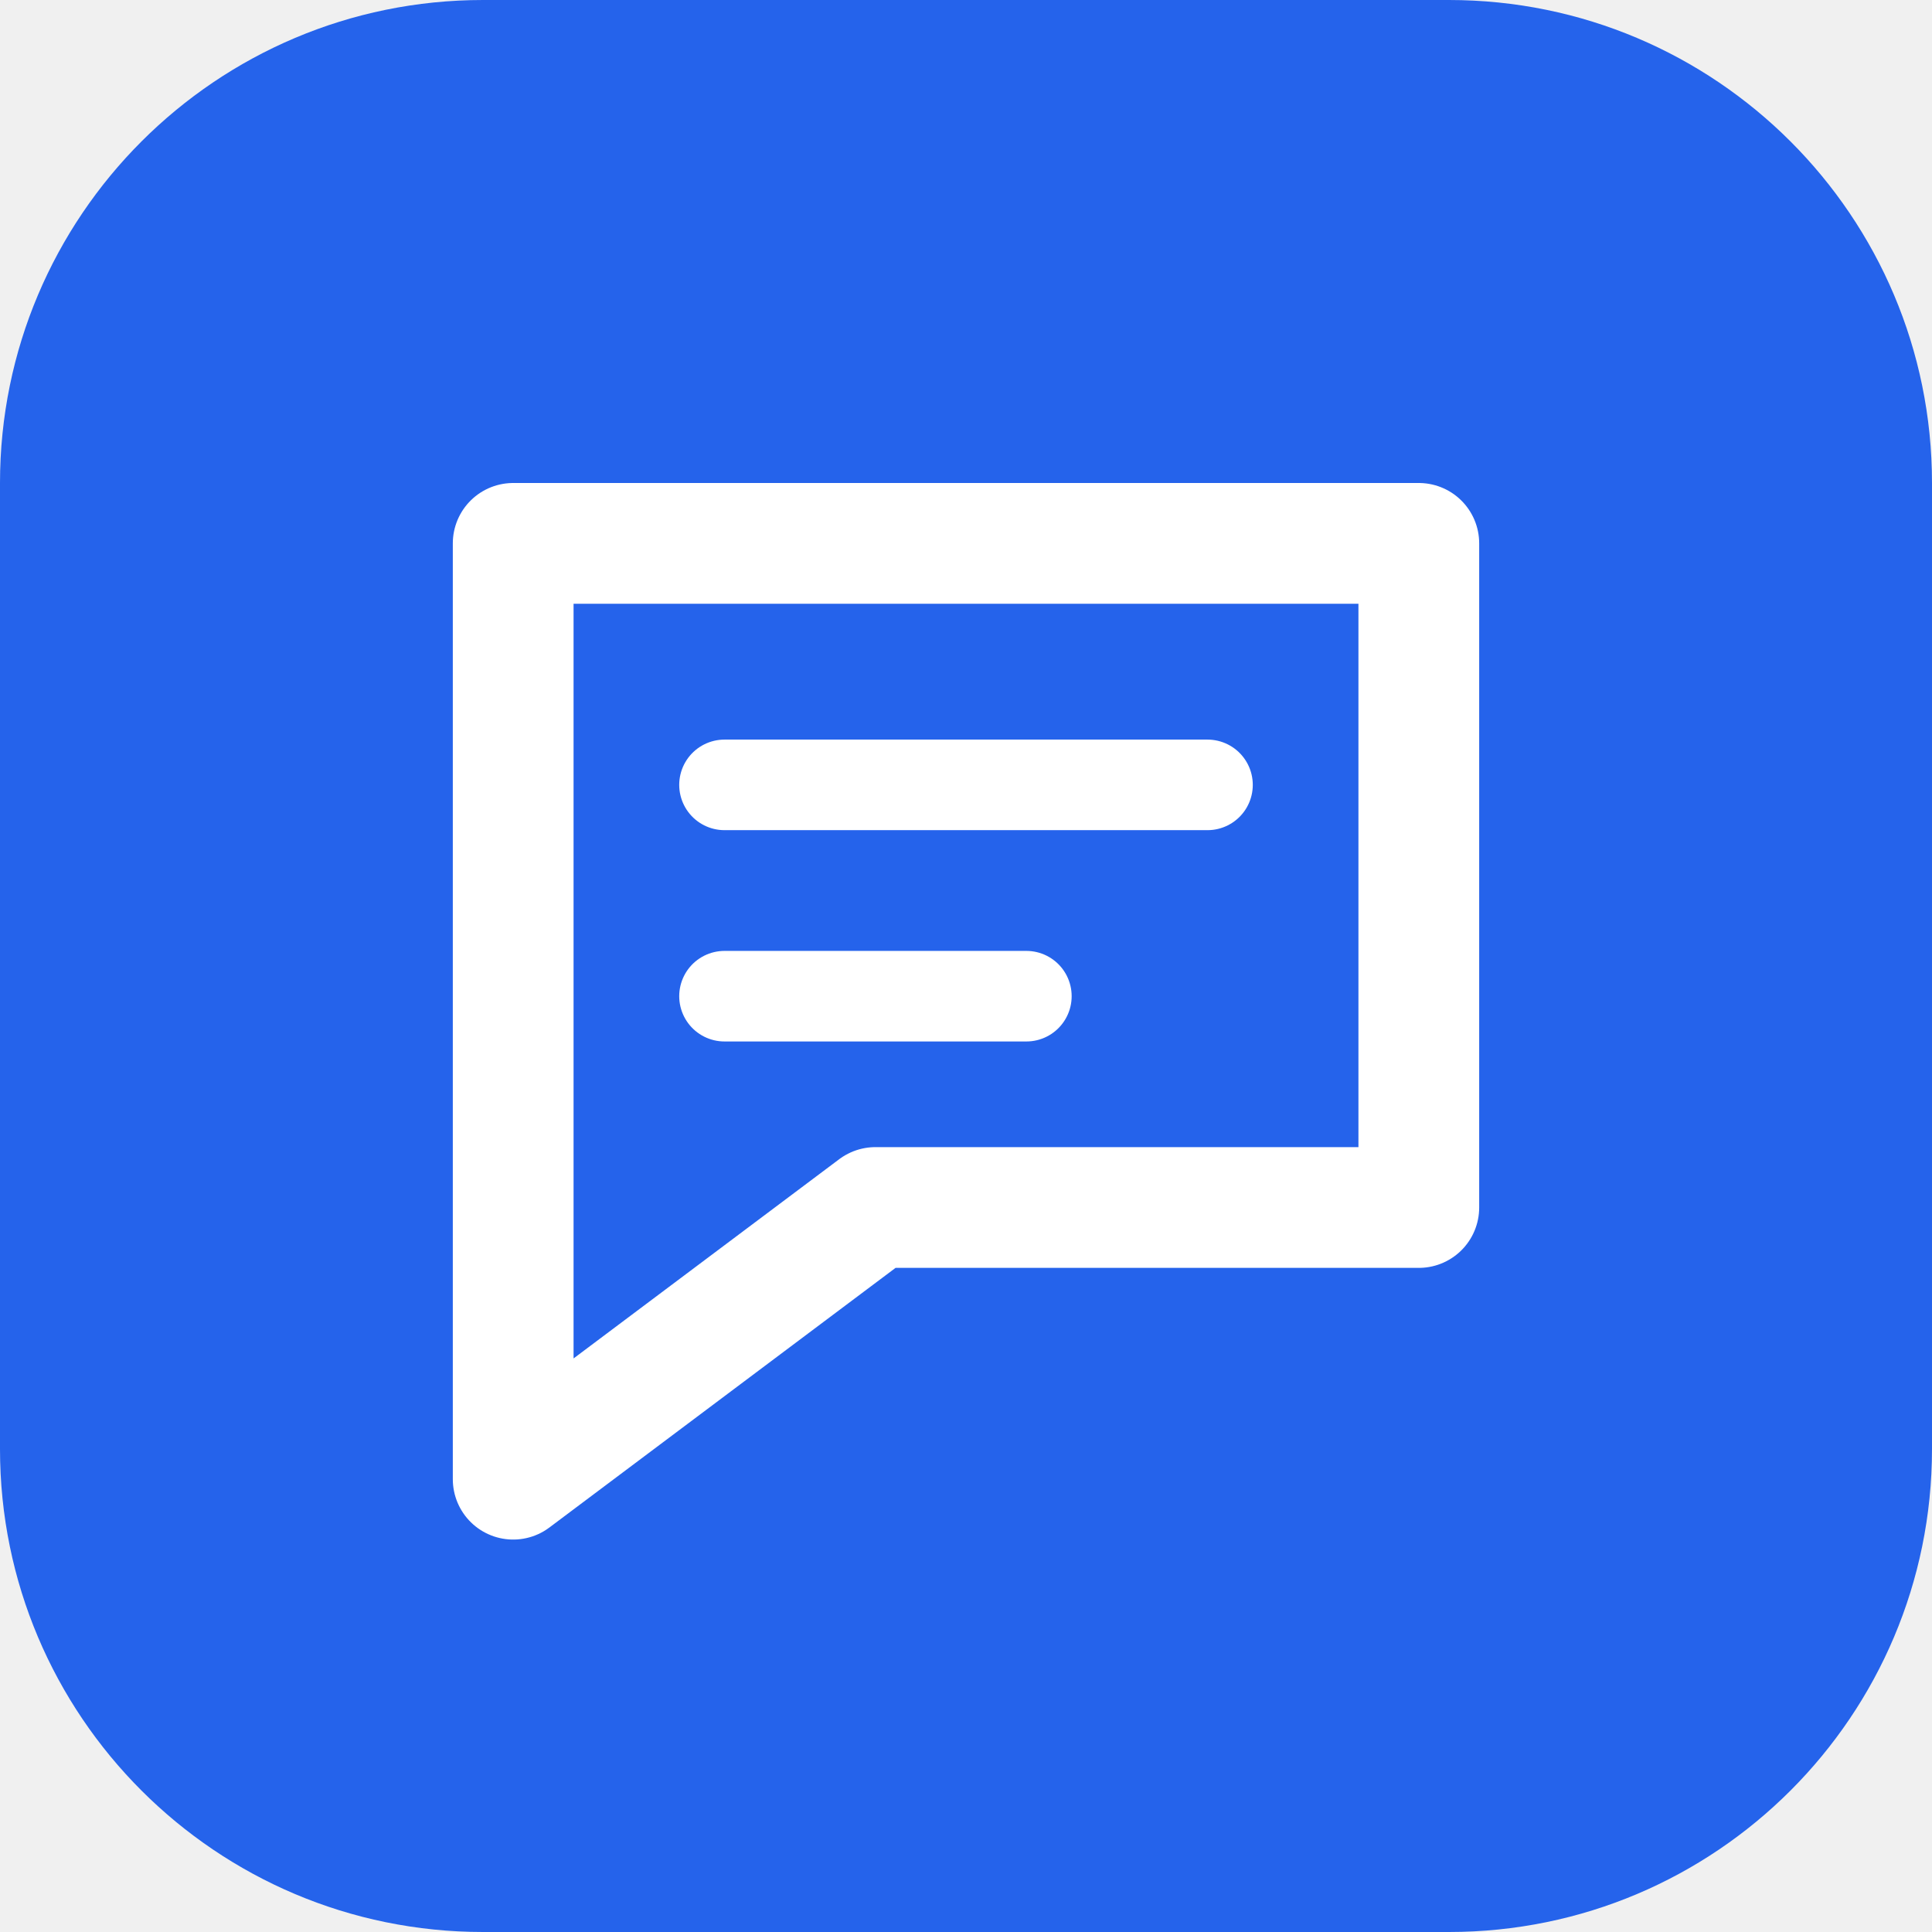
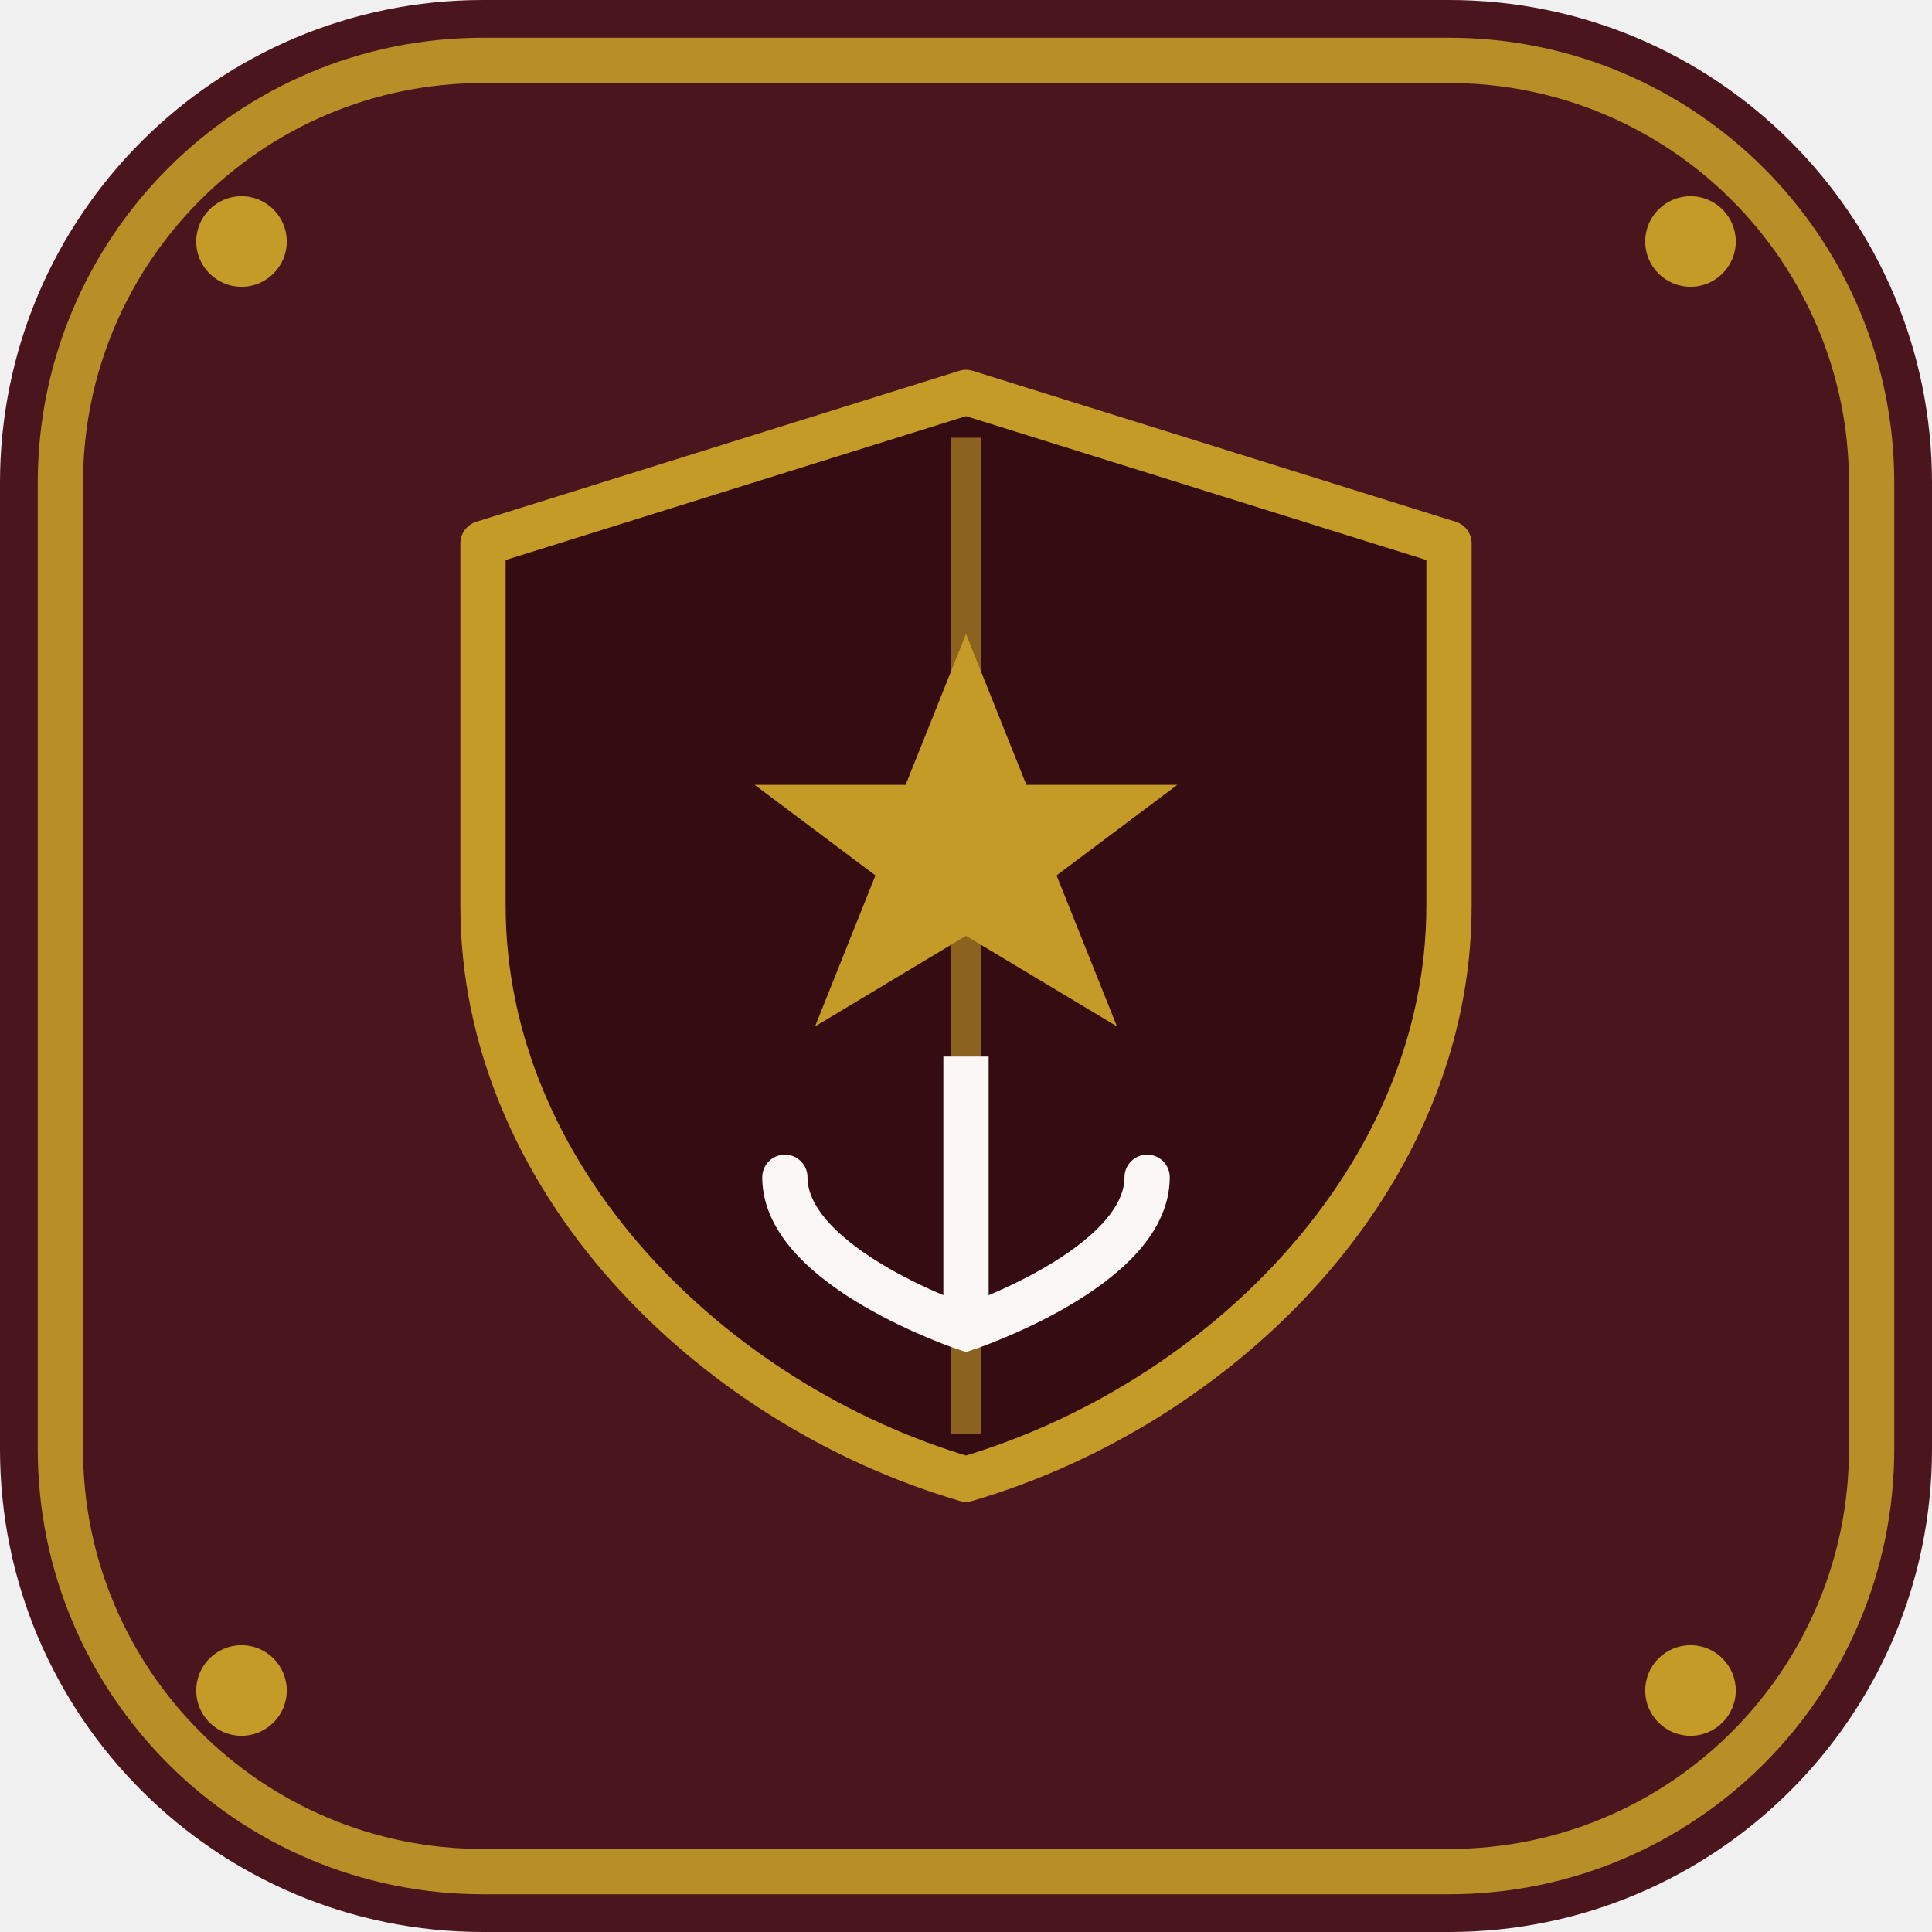
- <svg xmlns="http://www.w3.org/2000/svg" viewBox="0 0 64 64">
-   <rect width="64" height="64" rx="16" fill="#2563eb" />
-   <path d="M17 18h30v22H29l-12 9z" fill="none" stroke="white" stroke-width="4" stroke-linejoin="round" />
-   <path d="M24 26h16M24 33h10" stroke="white" stroke-width="3" stroke-linecap="round" />
+ <svg xmlns="http://www.w3.org/2000/svg" viewBox="0 0 64 64" fill="none">
+   <rect width="64" height="64" rx="16" fill="#4A151C" />
+   <rect x="2" y="2" width="60" height="60" rx="14" stroke="#C59B27" stroke-width="1.5" stroke-opacity="0.9" />
+   <circle cx="8" cy="8" r="1.5" fill="#C59B27" />
+   <circle cx="56" cy="8" r="1.5" fill="#C59B27" />
+   <circle cx="8" cy="56" r="1.5" fill="#C59B27" />
+   <circle cx="56" cy="56" r="1.5" fill="#C59B27" />
+   <g transform="translate(12, 11)">
+     <path d="M20 2L4 7V19C4 28 11.5 35.5 20 38C28.5 35.5 36 28 36 19V7L20 2Z" fill="#350C12" stroke="#C59B27" stroke-width="1.5" stroke-linejoin="round" />
+     <path d="M20 3.5V36.5" stroke="#C59B27" stroke-width="1" stroke-opacity="0.6" />
+     <polygon points="20,10 22,15 27,15 23,18 25,23 20,20 15,23 17,18 13,15 18,15" fill="#C59B27" />
+     <path d="M14 28C14 31 20 33 20 33C20 33 26 31 26 28" stroke="#FAF7F5" stroke-width="1.5" stroke-linecap="round" />
+     <line x1="20" y1="24" x2="20" y2="33" stroke="#FAF7F5" stroke-width="1.5" />
+   </g>
</svg>
